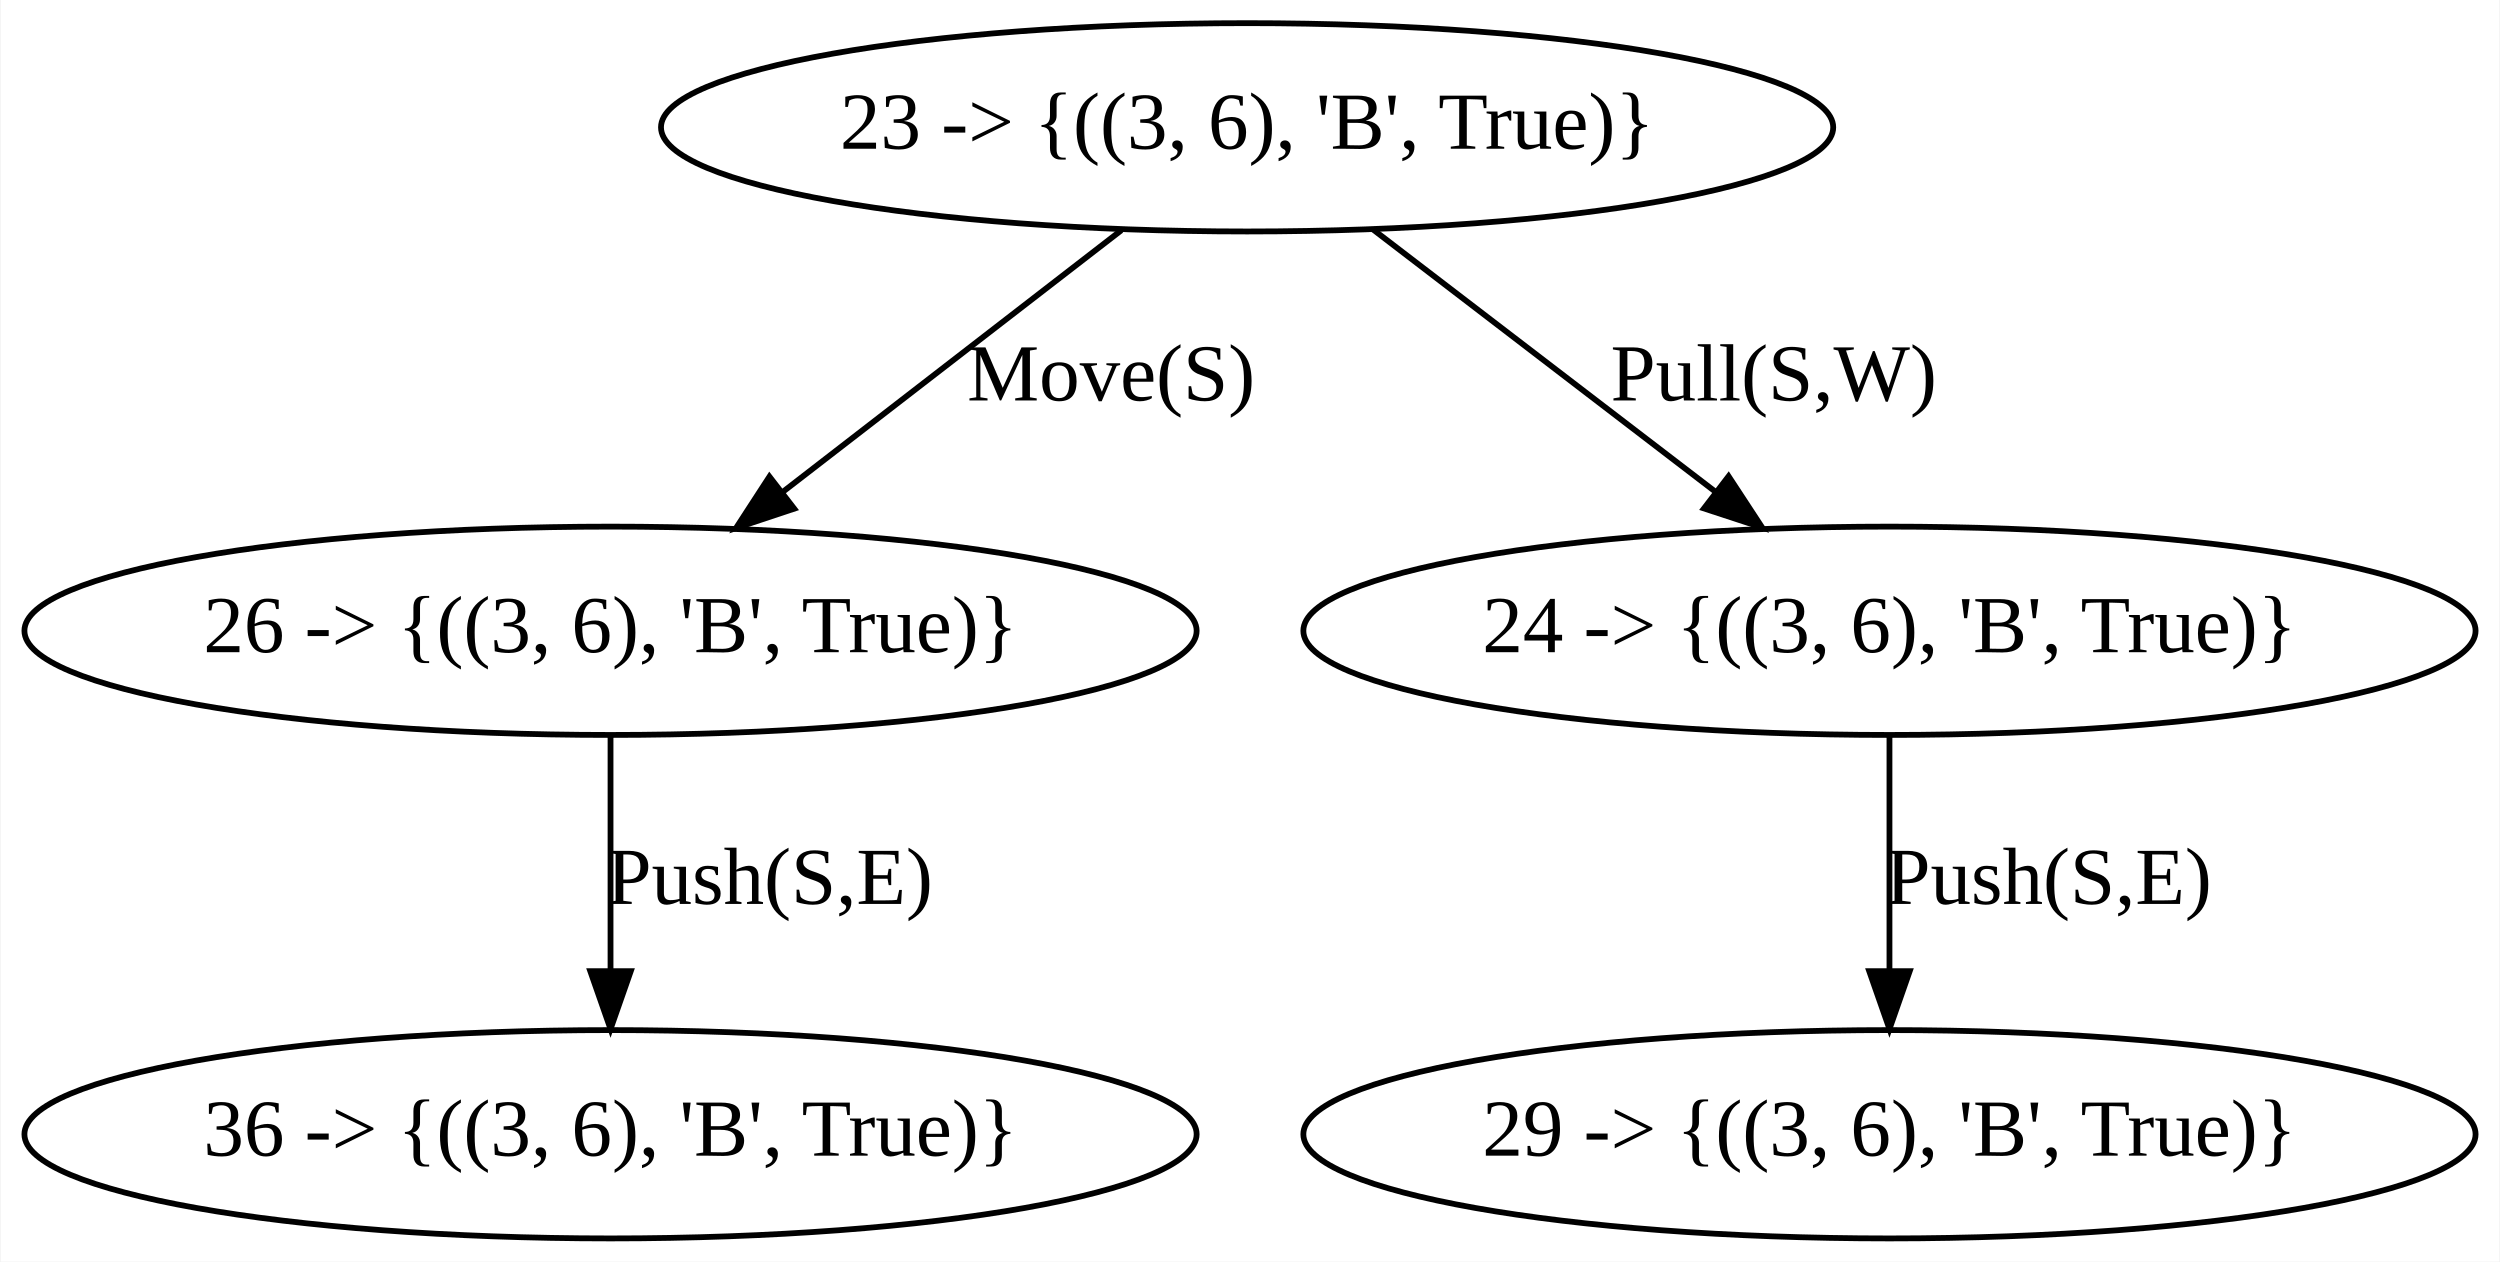
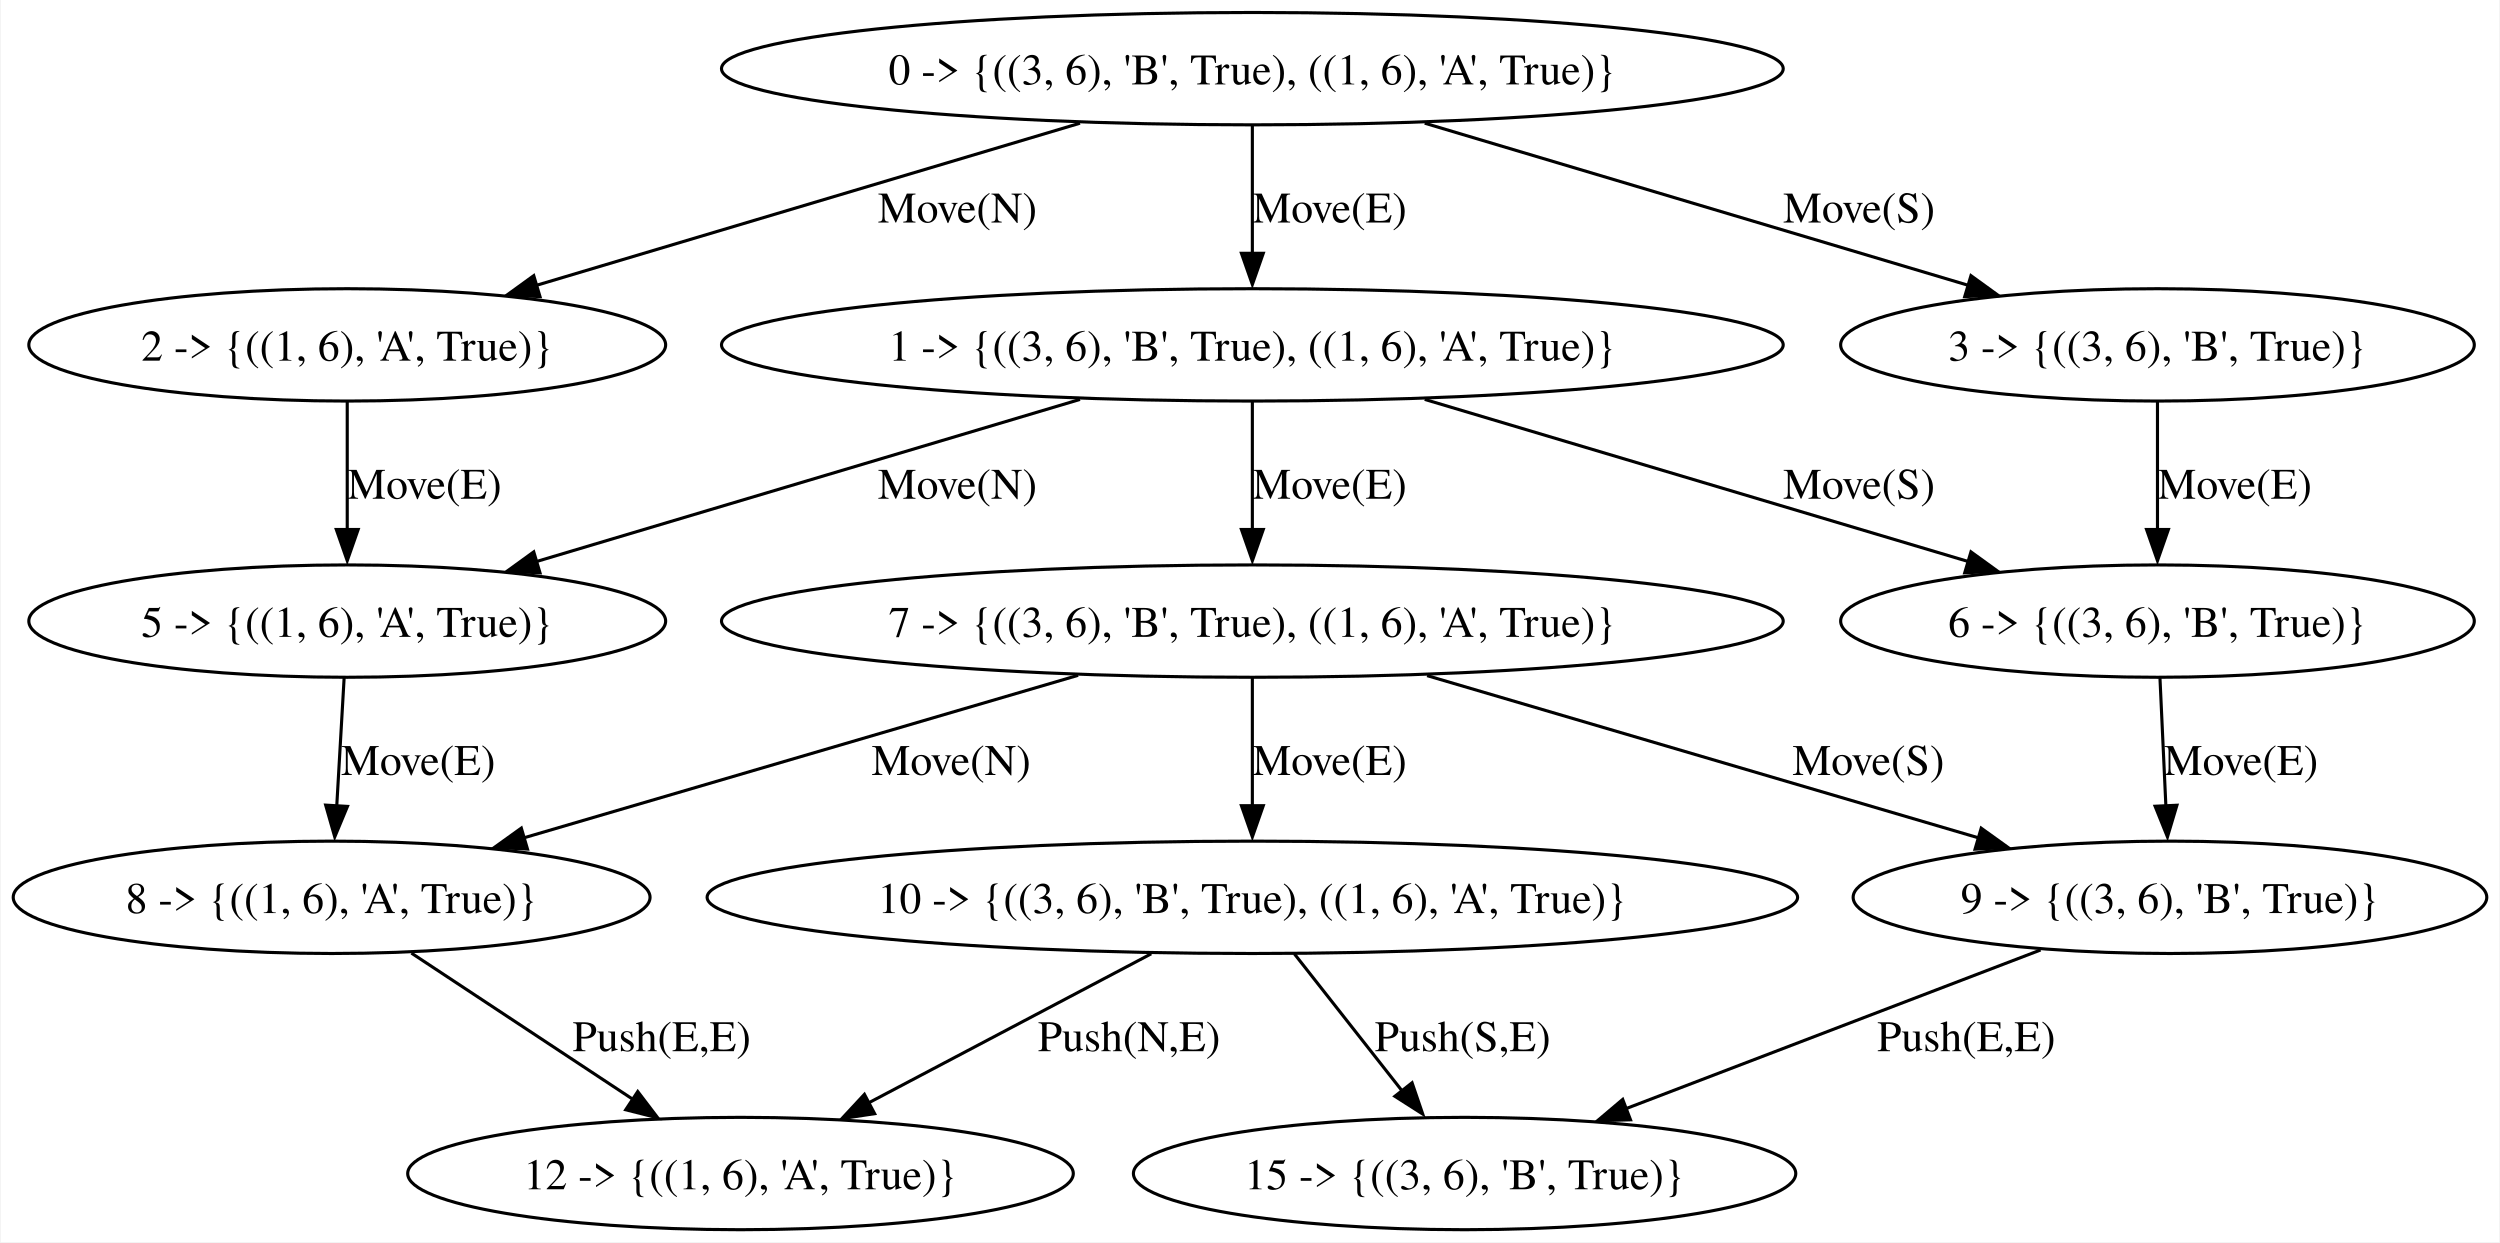
- <svg xmlns="http://www.w3.org/2000/svg" width="432pt" height="218pt" viewBox="0.00 0.00 431.78 218.00">
-   <g id="graph0" class="graph" transform="scale(1 1) rotate(0) translate(4 214)">
-     <polygon fill="white" stroke="transparent" points="-4,4 -4,-214 427.78,-214 427.78,4 -4,4" />
+ <svg xmlns="http://www.w3.org/2000/svg" width="801pt" height="398pt" viewBox="0.00 0.00 800.53 398.00">
+   <g id="graph0" class="graph" transform="scale(1 1) rotate(0) translate(4 394)">
+     <polygon fill="white" stroke="none" points="-4,4 -4,-394 796.53,-394 796.53,4 -4,4" />
    <g id="node1" class="node">
-       <ellipse fill="none" stroke="black" cx="211.39" cy="-192" rx="101.28" ry="18" />
-       <text text-anchor="middle" x="211.39" y="-188.3" font-family="Times New Roman,serif" font-size="14.00">23 -&gt; {((3, 6), 'B', True)}</text>
+       <ellipse fill="none" stroke="black" cx="397.02" cy="-372" rx="170.09" ry="18" />
+       <text text-anchor="middle" x="397.02" y="-366.95" font-family="Times,serif" font-size="14.00">0 -&gt; {((3, 6), 'B', True), ((1, 6), 'A', True)}</text>
    </g>
    <g id="node2" class="node">
-       <ellipse fill="none" stroke="black" cx="101.39" cy="-105" rx="101.28" ry="18" />
-       <text text-anchor="middle" x="101.39" y="-101.3" font-family="Times New Roman,serif" font-size="14.00">26 -&gt; {((3, 6), 'B', True)}</text>
+       <ellipse fill="none" stroke="black" cx="397.02" cy="-283.5" rx="170.09" ry="18" />
+       <text text-anchor="middle" x="397.02" y="-278.45" font-family="Times,serif" font-size="14.00">1 -&gt; {((3, 6), 'B', True), ((1, 6), 'A', True)}</text>
+     </g>
+     <g id="edge13" class="edge">
+       <path fill="none" stroke="black" d="M397.02,-353.91C397.02,-342.14 397.02,-326.23 397.02,-312.61" />
+       <polygon fill="black" stroke="black" points="400.52,-312.85 397.02,-302.85 393.52,-312.85 400.52,-312.85" />
+       <text text-anchor="middle" x="421.77" y="-322.7" font-family="Times,serif" font-size="14.00">Move(E)</text>
+     </g>
+     <g id="node11" class="node">
+       <ellipse fill="none" stroke="black" cx="107.02" cy="-283.5" rx="102.02" ry="18" />
+       <text text-anchor="middle" x="107.02" y="-278.45" font-family="Times,serif" font-size="14.00">2 -&gt; {((1, 6), 'A', True)}</text>
+     </g>
+     <g id="edge15" class="edge">
+       <path fill="none" stroke="black" d="M341.79,-354.53C291.98,-339.67 218.86,-317.86 167.49,-302.54" />
+       <polygon fill="black" stroke="black" points="168.78,-298.97 158.2,-299.47 166.78,-305.68 168.78,-298.97" />
+       <text text-anchor="middle" x="302.52" y="-322.7" font-family="Times,serif" font-size="14.00">Move(N)</text>
+     </g>
+     <g id="node12" class="node">
+       <ellipse fill="none" stroke="black" cx="687.02" cy="-283.5" rx="101.51" ry="18" />
+       <text text-anchor="middle" x="687.02" y="-278.45" font-family="Times,serif" font-size="14.00">3 -&gt; {((3, 6), 'B', True)}</text>
+     </g>
+     <g id="edge17" class="edge">
+       <path fill="none" stroke="black" d="M452.25,-354.53C502.06,-339.67 575.18,-317.86 626.55,-302.54" />
+       <polygon fill="black" stroke="black" points="627.26,-305.68 635.84,-299.47 625.26,-298.97 627.26,-305.68" />
+       <text text-anchor="middle" x="591.4" y="-322.7" font-family="Times,serif" font-size="14.00">Move(S)</text>
+     </g>
+     <g id="node3" class="node">
+       <ellipse fill="none" stroke="black" cx="107.02" cy="-195" rx="102.02" ry="18" />
+       <text text-anchor="middle" x="107.02" y="-189.95" font-family="Times,serif" font-size="14.00">5 -&gt; {((1, 6), 'A', True)}</text>
+     </g>
+     <g id="edge3" class="edge">
+       <path fill="none" stroke="black" d="M341.79,-266.03C291.98,-251.17 218.86,-229.36 167.49,-214.04" />
+       <polygon fill="black" stroke="black" points="168.78,-210.47 158.2,-210.97 166.78,-217.18 168.78,-210.47" />
+       <text text-anchor="middle" x="302.52" y="-234.2" font-family="Times,serif" font-size="14.00">Move(N)</text>
+     </g>
+     <g id="node6" class="node">
+       <ellipse fill="none" stroke="black" cx="397.02" cy="-195" rx="170.09" ry="18" />
+       <text text-anchor="middle" x="397.02" y="-189.95" font-family="Times,serif" font-size="14.00">7 -&gt; {((3, 6), 'B', True), ((1, 6), 'A', True)}</text>
+     </g>
+     <g id="edge10" class="edge">
+       <path fill="none" stroke="black" d="M397.02,-265.41C397.02,-253.64 397.02,-237.73 397.02,-224.11" />
+       <polygon fill="black" stroke="black" points="400.52,-224.35 397.02,-214.35 393.52,-224.35 400.52,-224.35" />
+       <text text-anchor="middle" x="421.77" y="-234.2" font-family="Times,serif" font-size="14.00">Move(E)</text>
+     </g>
+     <g id="node10" class="node">
+       <ellipse fill="none" stroke="black" cx="687.02" cy="-195" rx="101.51" ry="18" />
+       <text text-anchor="middle" x="687.02" y="-189.95" font-family="Times,serif" font-size="14.00">6 -&gt; {((3, 6), 'B', True)}</text>
+     </g>
+     <g id="edge12" class="edge">
+       <path fill="none" stroke="black" d="M452.25,-266.03C502.06,-251.17 575.18,-229.36 626.55,-214.04" />
+       <polygon fill="black" stroke="black" points="627.26,-217.18 635.84,-210.97 625.26,-210.47 627.26,-217.18" />
+       <text text-anchor="middle" x="591.4" y="-234.2" font-family="Times,serif" font-size="14.00">Move(S)</text>
+     </g>
+     <g id="node4" class="node">
+       <ellipse fill="none" stroke="black" cx="102.02" cy="-106.5" rx="102.02" ry="18" />
+       <text text-anchor="middle" x="102.02" y="-101.45" font-family="Times,serif" font-size="14.00">8 -&gt; {((1, 6), 'A', True)}</text>
    </g>
    <g id="edge2" class="edge">
-       <path fill="none" stroke="black" d="M189.66,-174.21C172.94,-161.28 149.64,-143.28 131.18,-129.02" />
-       <polygon fill="black" stroke="black" points="133.13,-126.1 123.08,-122.76 128.85,-131.64 133.13,-126.1" />
-       <text text-anchor="middle" x="187.89" y="-144.8" font-family="Times New Roman,serif" font-size="14.00">Move(S)</text>
+       <path fill="none" stroke="black" d="M106.03,-176.91C105.35,-165.14 104.43,-149.23 103.65,-135.61" />
+       <polygon fill="black" stroke="black" points="107.09,-135.63 103.02,-125.85 100.11,-136.04 107.09,-135.63" />
+       <text text-anchor="middle" x="129.77" y="-145.7" font-family="Times,serif" font-size="14.00">Move(E)</text>
    </g>
-     <g id="node4" class="node">
-       <ellipse fill="none" stroke="black" cx="322.39" cy="-105" rx="101.28" ry="18" />
-       <text text-anchor="middle" x="322.39" y="-101.3" font-family="Times New Roman,serif" font-size="14.00">24 -&gt; {((3, 6), 'B', True)}</text>
+     <g id="node5" class="node">
+       <ellipse fill="none" stroke="black" cx="233.02" cy="-18" rx="106.63" ry="18" />
+       <text text-anchor="middle" x="233.02" y="-12.95" font-family="Times,serif" font-size="14.00">12 -&gt; {((1, 6), 'A', True)}</text>
+     </g>
+     <g id="edge1" class="edge">
+       <path fill="none" stroke="black" d="M127.59,-88.62C147.79,-75.28 176.18,-56.54 198.41,-41.86" />
+       <polygon fill="black" stroke="black" points="200.1,-44.27 206.52,-35.84 196.24,-38.43 200.1,-44.27" />
+       <text text-anchor="middle" x="207.77" y="-57.2" font-family="Times,serif" font-size="14.00">Push(E,E)</text>
    </g>
    <g id="edge4" class="edge">
-       <path fill="none" stroke="black" d="M233.06,-174.41C249.98,-161.45 273.7,-143.28 292.44,-128.93" />
-       <polygon fill="black" stroke="black" points="294.59,-131.7 300.4,-122.84 290.33,-126.14 294.59,-131.7" />
-       <text text-anchor="middle" x="302.39" y="-144.8" font-family="Times New Roman,serif" font-size="14.00">Pull(S,W)</text>
+       <path fill="none" stroke="black" d="M341.19,-177.63C290.55,-162.78 216.05,-140.93 163.68,-125.58" />
+       <polygon fill="black" stroke="black" points="164.77,-121.96 154.19,-122.5 162.8,-128.68 164.77,-121.96" />
+       <text text-anchor="middle" x="300.52" y="-145.7" font-family="Times,serif" font-size="14.00">Move(N)</text>
    </g>
-     <g id="node3" class="node">
-       <ellipse fill="none" stroke="black" cx="101.39" cy="-18" rx="101.28" ry="18" />
-       <text text-anchor="middle" x="101.39" y="-14.3" font-family="Times New Roman,serif" font-size="14.00">36 -&gt; {((3, 6), 'B', True)}</text>
+     <g id="node7" class="node">
+       <ellipse fill="none" stroke="black" cx="397.02" cy="-106.5" rx="174.7" ry="18" />
+       <text text-anchor="middle" x="397.02" y="-101.45" font-family="Times,serif" font-size="14.00">10 -&gt; {((3, 6), 'B', True), ((1, 6), 'A', True)}</text>
    </g>
-     <g id="edge1" class="edge">
-       <path fill="none" stroke="black" d="M101.39,-86.8C101.39,-75.16 101.39,-59.55 101.39,-46.24" />
-       <polygon fill="black" stroke="black" points="104.89,-46.18 101.39,-36.18 97.89,-46.18 104.89,-46.18" />
-       <text text-anchor="middle" x="128.89" y="-57.8" font-family="Times New Roman,serif" font-size="14.00">Push(S,E)</text>
+     <g id="edge7" class="edge">
+       <path fill="none" stroke="black" d="M397.02,-176.91C397.02,-165.14 397.02,-149.23 397.02,-135.61" />
+       <polygon fill="black" stroke="black" points="400.52,-135.85 397.02,-125.85 393.52,-135.85 400.52,-135.85" />
+       <text text-anchor="middle" x="421.77" y="-145.7" font-family="Times,serif" font-size="14.00">Move(E)</text>
    </g>
-     <g id="node5" class="node">
-       <ellipse fill="none" stroke="black" cx="322.39" cy="-18" rx="101.28" ry="18" />
-       <text text-anchor="middle" x="322.39" y="-14.3" font-family="Times New Roman,serif" font-size="14.00">29 -&gt; {((3, 6), 'B', True)}</text>
+     <g id="node9" class="node">
+       <ellipse fill="none" stroke="black" cx="691.02" cy="-106.5" rx="101.51" ry="18" />
+       <text text-anchor="middle" x="691.02" y="-101.45" font-family="Times,serif" font-size="14.00">9 -&gt; {((3, 6), 'B', True)}</text>
    </g>
-     <g id="edge3" class="edge">
-       <path fill="none" stroke="black" d="M322.39,-86.8C322.39,-75.16 322.39,-59.55 322.39,-46.24" />
-       <polygon fill="black" stroke="black" points="325.89,-46.18 322.39,-36.18 318.89,-46.18 325.89,-46.18" />
-       <text text-anchor="middle" x="349.89" y="-57.8" font-family="Times New Roman,serif" font-size="14.00">Push(S,E)</text>
+     <g id="edge9" class="edge">
+       <path fill="none" stroke="black" d="M453.01,-177.53C503.51,-162.67 577.64,-140.86 629.72,-125.54" />
+       <polygon fill="black" stroke="black" points="630.54,-128.65 639.15,-122.47 628.57,-121.93 630.54,-128.65" />
+       <text text-anchor="middle" x="594.4" y="-145.7" font-family="Times,serif" font-size="14.00">Move(S)</text>
+     </g>
+     <g id="edge5" class="edge">
+       <path fill="none" stroke="black" d="M364.62,-88.41C338.65,-74.71 302.05,-55.41 274.04,-40.63" />
+       <polygon fill="black" stroke="black" points="276,-37.18 265.52,-35.61 272.73,-43.37 276,-37.18" />
+       <text text-anchor="middle" x="357.52" y="-57.2" font-family="Times,serif" font-size="14.00">Push(N,E)</text>
+     </g>
+     <g id="node8" class="node">
+       <ellipse fill="none" stroke="black" cx="465.02" cy="-18" rx="106.11" ry="18" />
+       <text text-anchor="middle" x="465.02" y="-12.95" font-family="Times,serif" font-size="14.00">15 -&gt; {((3, 6), 'B', True)}</text>
+     </g>
+     <g id="edge6" class="edge">
+       <path fill="none" stroke="black" d="M410.46,-88.41C420.33,-75.85 433.91,-58.58 445.05,-44.41" />
+       <polygon fill="black" stroke="black" points="448.19,-47.08 451.61,-37.05 442.68,-42.75 448.19,-47.08" />
+       <text text-anchor="middle" x="464.4" y="-57.2" font-family="Times,serif" font-size="14.00">Push(S,E)</text>
+     </g>
+     <g id="edge8" class="edge">
+       <path fill="none" stroke="black" d="M649.57,-89.63C612.17,-75.32 557.02,-54.21 516.75,-38.8" />
+       <polygon fill="black" stroke="black" points="518.18,-35.22 507.59,-34.91 515.68,-41.75 518.18,-35.22" />
+       <text text-anchor="middle" x="625.77" y="-57.2" font-family="Times,serif" font-size="14.00">Push(E,E)</text>
+     </g>
+     <g id="edge11" class="edge">
+       <path fill="none" stroke="black" d="M687.81,-176.91C688.35,-165.14 689.09,-149.23 689.72,-135.61" />
+       <polygon fill="black" stroke="black" points="693.25,-136 690.22,-125.85 686.26,-135.68 693.25,-136" />
+       <text text-anchor="middle" x="713.77" y="-145.7" font-family="Times,serif" font-size="14.00">Move(E)</text>
+     </g>
+     <g id="edge14" class="edge">
+       <path fill="none" stroke="black" d="M107.02,-265.41C107.02,-253.64 107.02,-237.73 107.02,-224.11" />
+       <polygon fill="black" stroke="black" points="110.52,-224.35 107.02,-214.35 103.52,-224.35 110.52,-224.35" />
+       <text text-anchor="middle" x="131.77" y="-234.2" font-family="Times,serif" font-size="14.00">Move(E)</text>
+     </g>
+     <g id="edge16" class="edge">
+       <path fill="none" stroke="black" d="M687.02,-265.41C687.02,-253.64 687.02,-237.73 687.02,-224.11" />
+       <polygon fill="black" stroke="black" points="690.52,-224.35 687.02,-214.35 683.52,-224.35 690.52,-224.35" />
+       <text text-anchor="middle" x="711.77" y="-234.2" font-family="Times,serif" font-size="14.00">Move(E)</text>
    </g>
  </g>
</svg>
